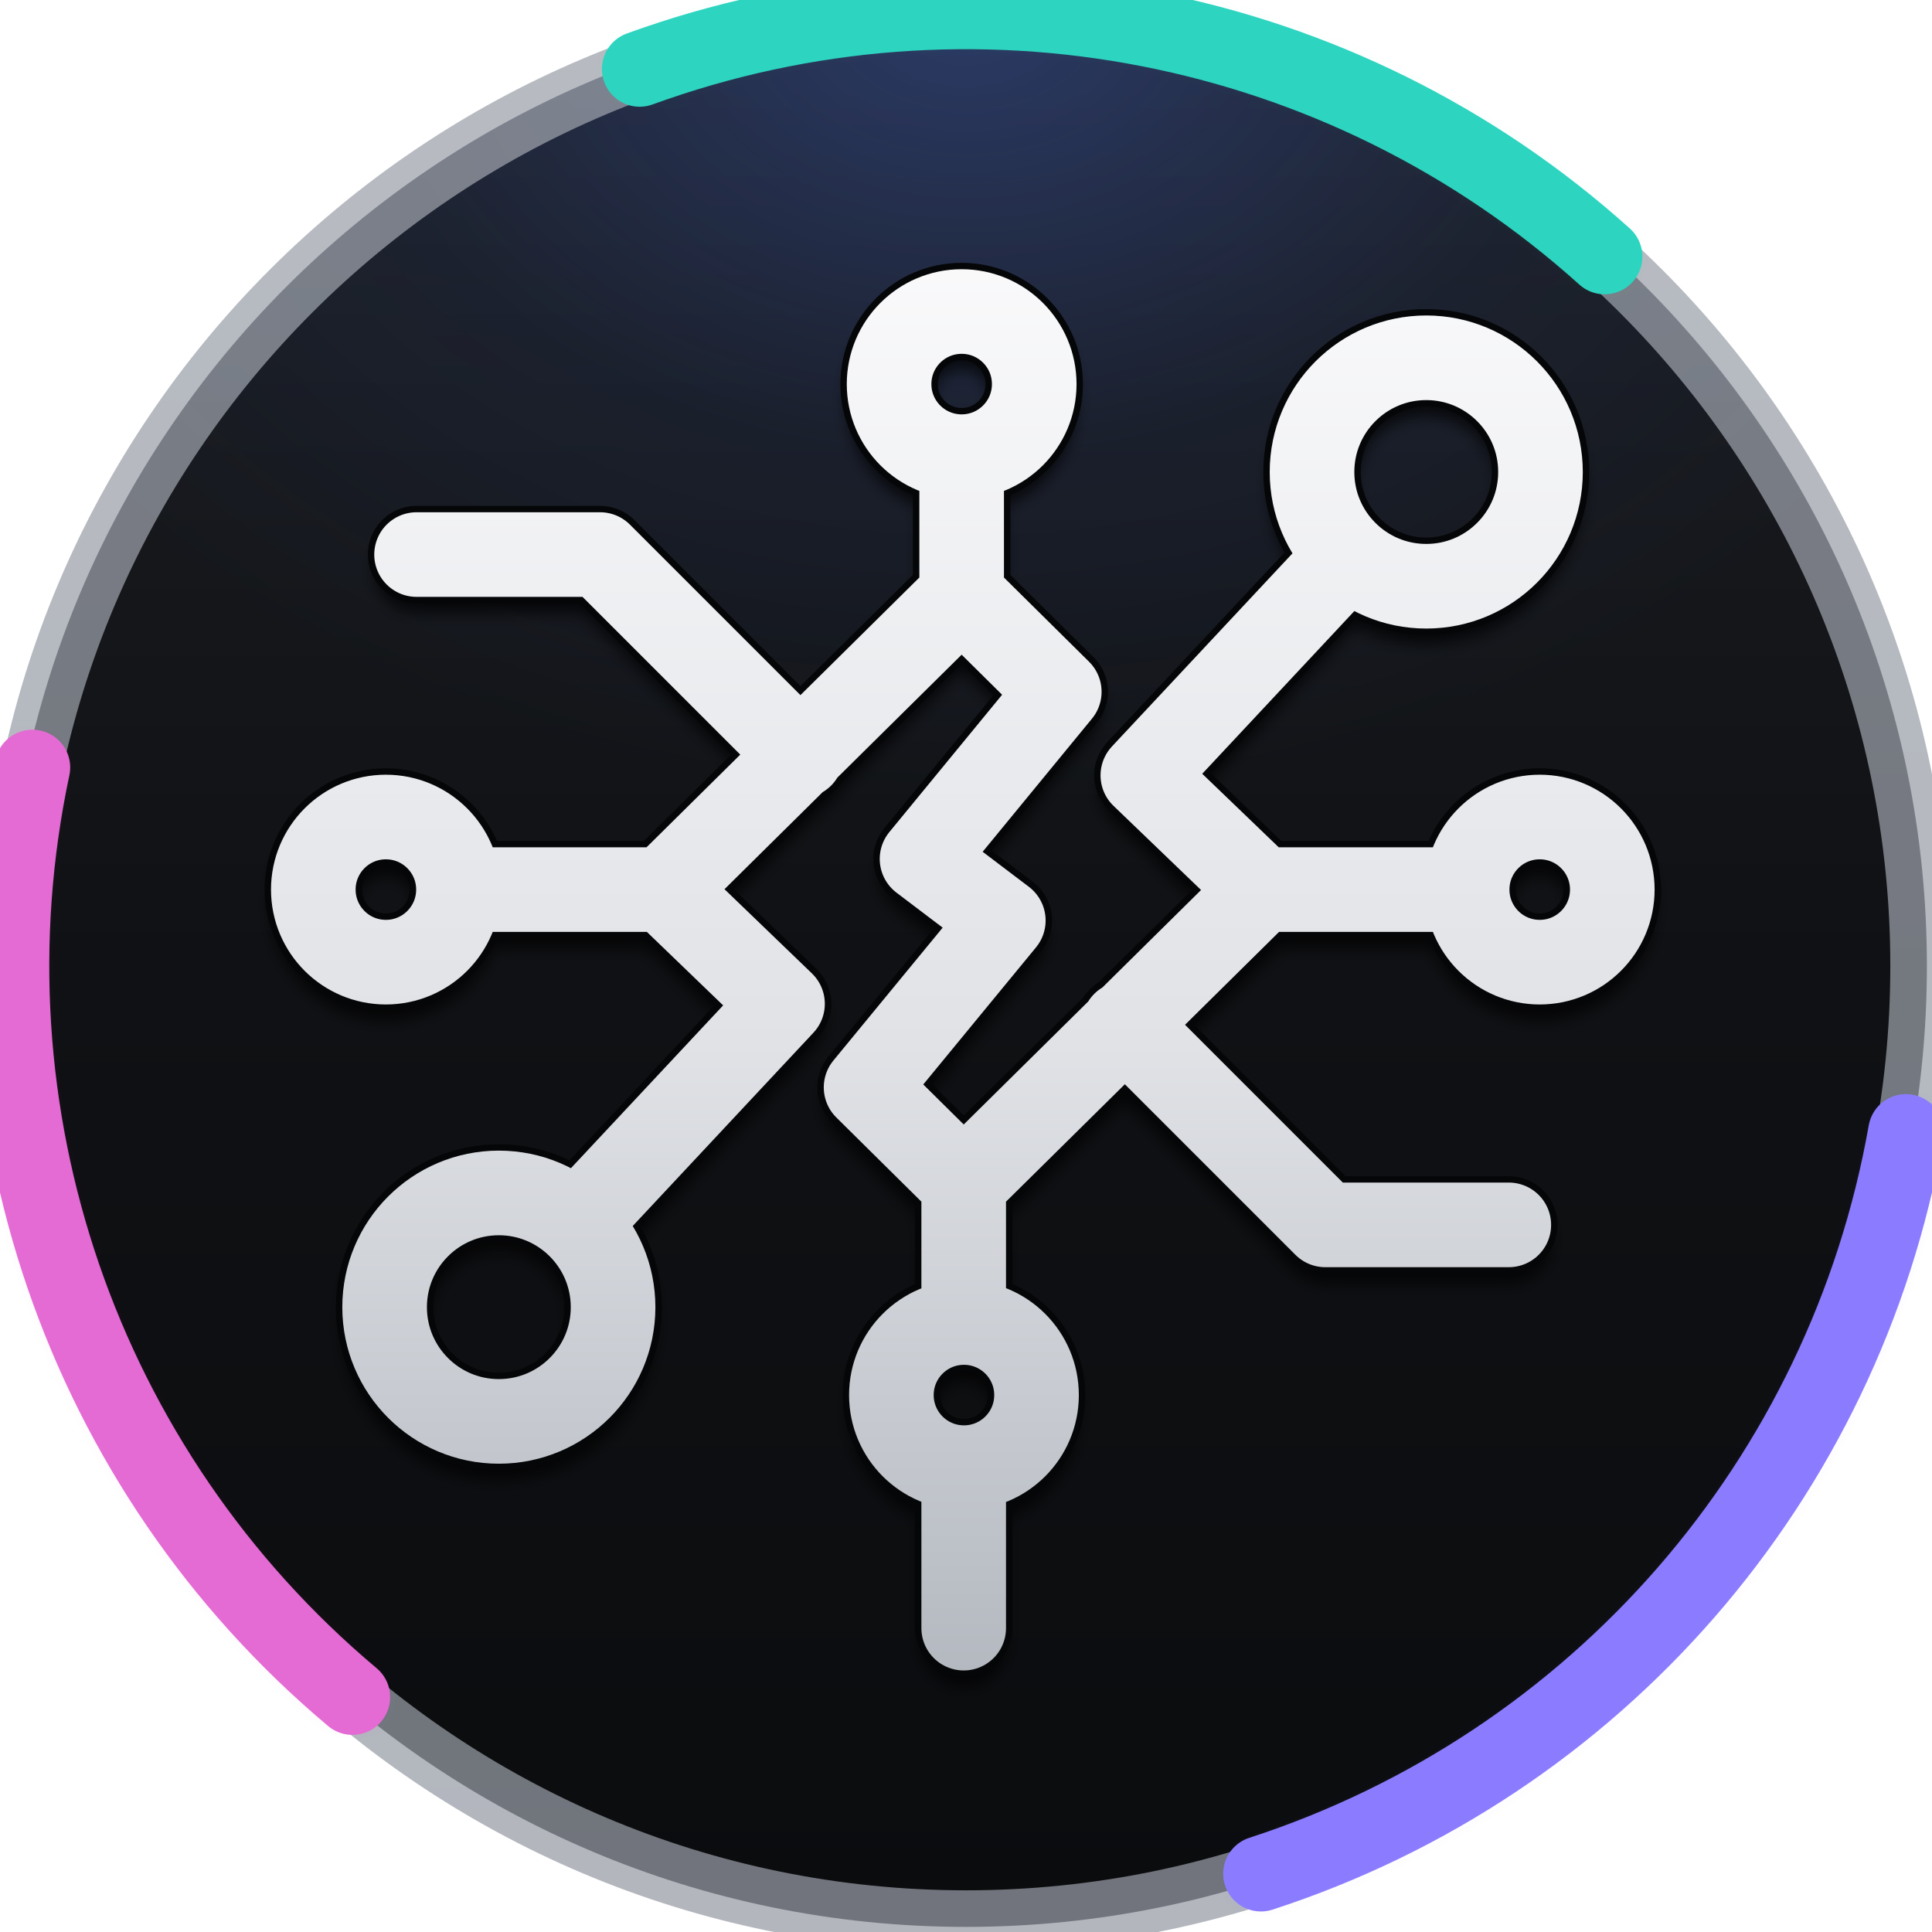
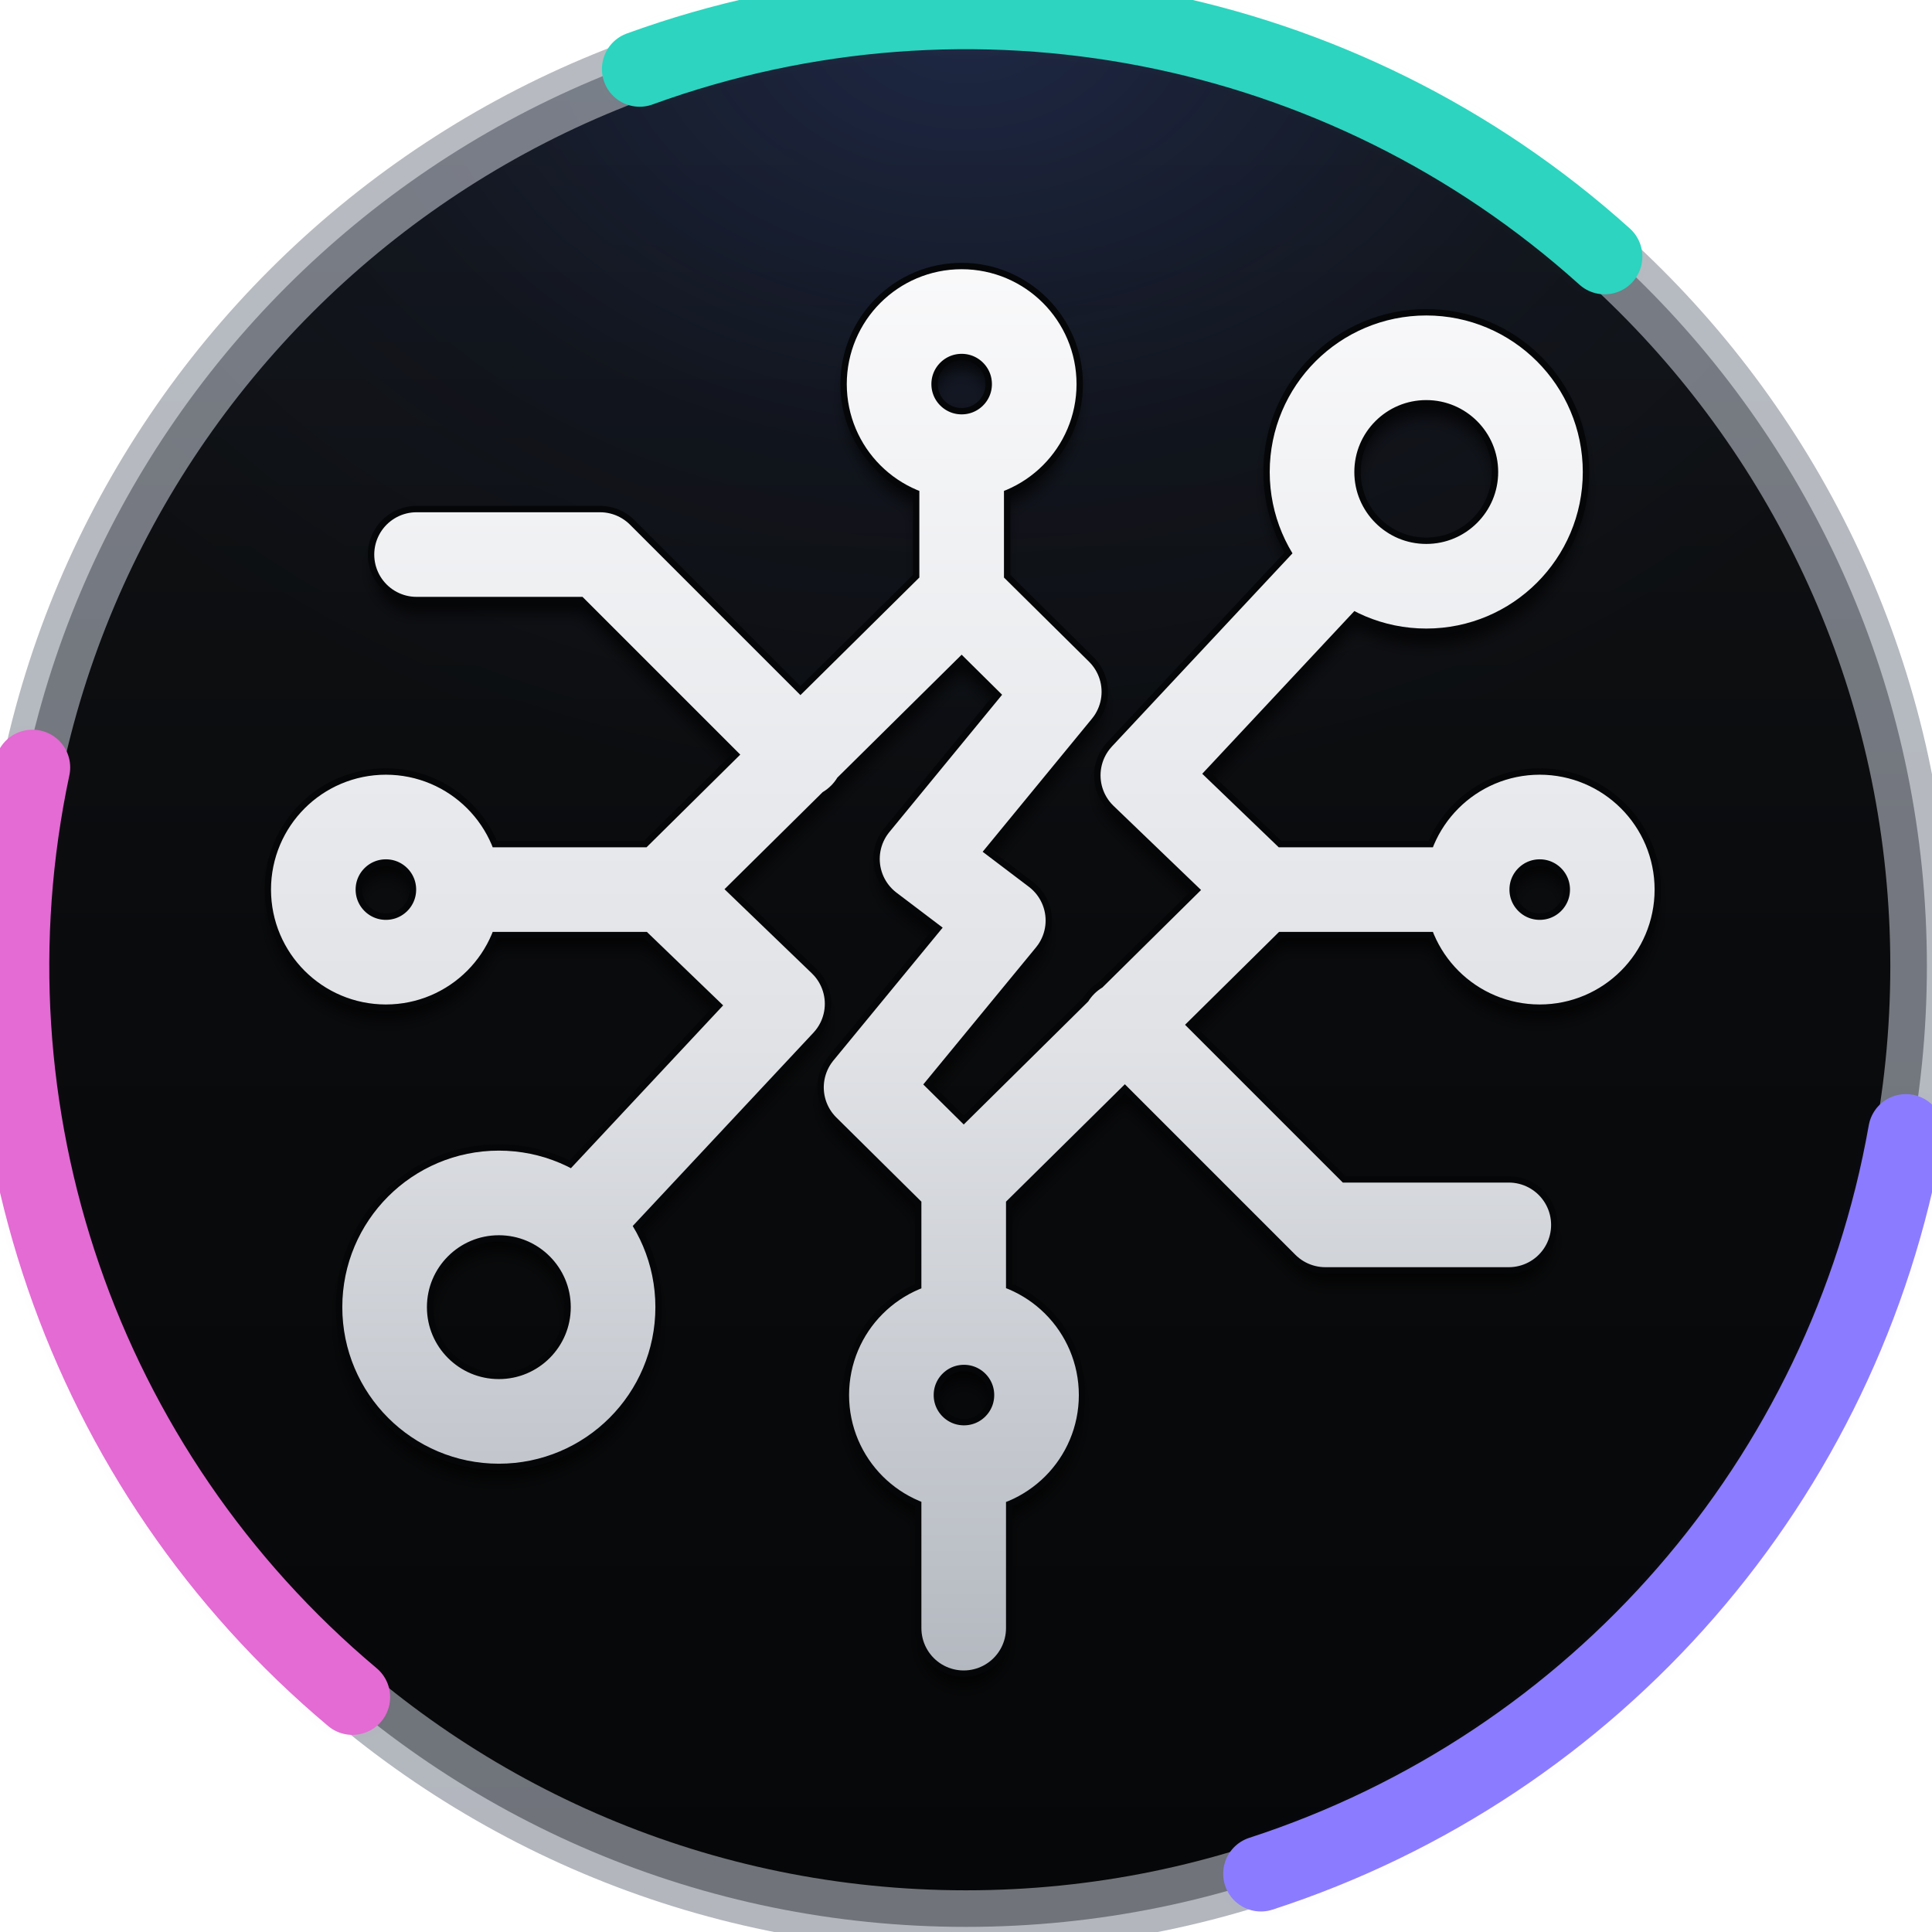
<svg xmlns="http://www.w3.org/2000/svg" width="32" height="32" viewBox="-378 -378 756 756" shape-rendering="geometricPrecision" role="img" aria-label="Botlane" class="shrink-0">
  <defs>
    <linearGradient id="_R_0_-ring" gradientUnits="userSpaceOnUse" x1="0" y1="-540" x2="0" y2="540">
      <stop offset="0" style="stop-color:#EDEEF0" />
      <stop offset="1" stop-opacity="0.62" style="stop-color:#EDEEF0" />
    </linearGradient>
-     <linearGradient id="_R_0_-arc0" gradientUnits="userSpaceOnUse" x1="-268" y1="-463.1" x2="-97.5" y2="-528.5">
+     <linearGradient id="_R_0_-arc0" gradientUnits="userSpaceOnUse" x1="-237.8" y1="-410.8" x2="-86.4" y2="-468.2">
      <stop offset="0" stop-opacity="0.5" style="stop-color:#5BDACB" />
      <stop offset="1" style="stop-color:#5BDACB" />
    </linearGradient>
-     <linearGradient id="_R_0_-arc1" gradientUnits="userSpaceOnUse" x1="220.1" y1="426.2" x2="426.5" y2="223.5">
+     <linearGradient id="_R_0_-arc1" gradientUnits="userSpaceOnUse" x1="202.5" y1="392.2" x2="392" y2="205.4">
      <stop offset="0" stop-opacity="0.5" style="stop-color:#A397FB" />
      <stop offset="1" style="stop-color:#A397FB" />
    </linearGradient>
-     <linearGradient id="_R_0_-arc2" gradientUnits="userSpaceOnUse" x1="84.1" y1="470.7" x2="-403.5" y2="248.5">
+     <linearGradient id="_R_0_-arc2" gradientUnits="userSpaceOnUse" x1="77.5" y1="433.7" x2="-372.9" y2="229.6">
      <stop offset="0" stop-opacity="0.5" style="stop-color:#E58ADA" />
      <stop offset="1" style="stop-color:#E58ADA" />
    </linearGradient>
    <linearGradient id="_R_0_-glass" gradientUnits="userSpaceOnUse" x1="0" y1="-376" x2="0" y2="376">
-       <stop offset="0" stop-color="#1C1F24" />
-       <stop offset="0.5" stop-color="#101114" />
-       <stop offset="1" stop-color="#0B0C0E" />
+       <stop offset="0" stop-color="#121417" />
+       <stop offset="0.5" stop-color="#0A0B0D" />
+       <stop offset="1" stop-color="#060708" />
    </linearGradient>
    <radialGradient id="_R_0_-fall" gradientUnits="userSpaceOnUse" cx="0" cy="0" r="1" gradientTransform="translate(0 -376) scale(432.4 312.08)">
-       <stop offset="0" stop-color="#4F7BFF" stop-opacity="0.3" />
-       <stop offset="0.55" stop-color="#4F7BFF" stop-opacity="0.07" />
+       <stop offset="0" stop-color="#4F7BFF" stop-opacity="0.2" />
+       <stop offset="0.55" stop-color="#4F7BFF" stop-opacity="0.045" />
      <stop offset="1" stop-color="#4F7BFF" stop-opacity="0" />
    </radialGradient>
    <linearGradient id="_R_0_-edge" gradientUnits="userSpaceOnUse" x1="0" y1="-376" x2="0" y2="376">
      <stop offset="0" stop-color="#fff" />
      <stop offset="0.35" stop-color="#B6BAC2" stop-opacity="0.75" />
      <stop offset="0.8" stop-color="#6C727E" stop-opacity="0.7" />
      <stop offset="1" stop-color="#C7CBD1" stop-opacity="0.9" />
    </linearGradient>
    <linearGradient id="_R_0_-metal" gradientUnits="userSpaceOnUse" x1="0" y1="-310" x2="0" y2="310">
      <stop offset="0" stop-color="#FCFCFD" />
      <stop offset="0.55" stop-color="#E0E2E6" />
      <stop offset="1" stop-color="#AEB3BB" />
    </linearGradient>
    <linearGradient id="_R_0_-beam0" gradientUnits="userSpaceOnUse" x1="-127.7" y1="-351" x2="249.9" y2="-277.6">
      <stop offset="0" stop-color="#2DD4BF" stop-opacity="0" />
      <stop offset="0.4" stop-color="#2DD4BF" />
      <stop offset="0.86" stop-color="#2DD4BF" />
      <stop offset="1" stop-color="#99EDE1" />
    </linearGradient>
    <linearGradient id="_R_0_-beam1" gradientUnits="userSpaceOnUse" x1="367.8" y1="64.9" x2="115.4" y2="355.2">
      <stop offset="0" stop-color="#8B7CFF" stop-opacity="0" />
      <stop offset="0.4" stop-color="#8B7CFF" />
      <stop offset="0.86" stop-color="#8B7CFF" />
      <stop offset="1" stop-color="#C4BCFF" />
    </linearGradient>
    <linearGradient id="_R_0_-beam2" gradientUnits="userSpaceOnUse" x1="-240.1" y1="286.1" x2="-365.3" y2="-77.7">
      <stop offset="0" stop-color="#E36BD3" stop-opacity="0" />
      <stop offset="0.4" stop-color="#E36BD3" />
      <stop offset="0.86" stop-color="#E36BD3" />
      <stop offset="1" stop-color="#F4B9EC" />
    </linearGradient>
    <filter id="_R_0_-blur" filterUnits="userSpaceOnUse" x="-378" y="-378" width="756" height="756">
      <feGaussianBlur stdDeviation="5" />
    </filter>
    <filter id="_R_0_-soft" filterUnits="userSpaceOnUse" x="-376" y="-376" width="752" height="752">
      <feGaussianBlur stdDeviation="3" />
    </filter>
    <clipPath id="_R_0_-in">
      <circle r="375" />
    </clipPath>
  </defs>
  <circle r="376" fill="url(#_R_0_-glass)" />
  <circle r="376" fill="url(#_R_0_-fall)" />
  <g clip-path="url(#_R_0_-in)" fill="none" stroke-linecap="round" stroke-linejoin="round">
    <path d="M-1.7 -199.3L-1.7 -145.1L36.5 -107.3L-17.2 -41.9L14.6 -17.8L-39.1 47.5L-0.9 85.3L-0.9 139.5M-0.9 196.3L-0.9 259.1M-1.7 -145.1L-118.2 -29.9L-198.6 -29.9M-0.9 85.3L115.7 -29.9L196.1 -29.9M-118.2 -29.9L-71.8 14.8L-152.2 100.8M115.7 -29.9L69.2 -74.6L149.6 -160.6M-215.0 -161.0L-143.2 -161.0L-64.5 -82.3M212.4 101.3L140.6 101.3L61.9 22.6M-30.1 -227.7a28.4 28.4 0 1 0 56.8 0a28.4 28.4 0 1 0 -56.8 0ZM-29.2 167.9a28.4 28.4 0 1 0 56.8 0a28.4 28.4 0 1 0 -56.8 0ZM-255.4 -29.9a28.4 28.4 0 1 0 56.8 0a28.4 28.4 0 1 0 -56.8 0ZM196.1 -29.9a28.4 28.4 0 1 0 56.8 0a28.4 28.4 0 1 0 -56.8 0ZM-227.5 133.5a44.7 44.7 0 1 0 89.4 0a44.7 44.7 0 1 0 -89.4 0ZM135.4 -193.3a44.7 44.7 0 1 0 89.4 0a44.7 44.7 0 1 0 -89.4 0Z" stroke="#000" stroke-opacity="0.75" stroke-width="33.11" transform="translate(0 6)" filter="url(#_R_0_-soft)" />
    <path d="M-1.7 -199.3L-1.7 -145.1L36.5 -107.3L-17.2 -41.9L14.6 -17.8L-39.1 47.5L-0.9 85.3L-0.9 139.5M-0.9 196.3L-0.9 259.1M-1.7 -145.1L-118.2 -29.9L-198.6 -29.9M-0.9 85.3L115.7 -29.9L196.1 -29.9M-118.2 -29.9L-71.8 14.8L-152.2 100.8M115.7 -29.9L69.2 -74.6L149.6 -160.6M-215.0 -161.0L-143.2 -161.0L-64.5 -82.3M212.4 101.3L140.6 101.3L61.9 22.6M-30.1 -227.7a28.4 28.4 0 1 0 56.8 0a28.4 28.4 0 1 0 -56.8 0ZM-29.2 167.9a28.4 28.4 0 1 0 56.8 0a28.4 28.4 0 1 0 -56.8 0ZM-255.4 -29.9a28.4 28.4 0 1 0 56.8 0a28.4 28.4 0 1 0 -56.8 0ZM196.1 -29.9a28.4 28.4 0 1 0 56.8 0a28.4 28.4 0 1 0 -56.8 0ZM-227.5 133.5a44.7 44.7 0 1 0 89.4 0a44.7 44.7 0 1 0 -89.4 0ZM135.4 -193.3a44.7 44.7 0 1 0 89.4 0a44.7 44.7 0 1 0 -89.4 0Z" stroke="#050607" stroke-width="38.11" />
    <path d="M-1.7 -199.3L-1.7 -145.1L36.5 -107.3L-17.2 -41.9L14.6 -17.8L-39.1 47.5L-0.9 85.3L-0.9 139.5M-0.9 196.3L-0.9 259.1M-1.7 -145.1L-118.2 -29.9L-198.6 -29.9M-0.9 85.3L115.7 -29.9L196.1 -29.9M-118.2 -29.9L-71.8 14.8L-152.2 100.8M115.7 -29.9L69.2 -74.6L149.6 -160.6M-215.0 -161.0L-143.2 -161.0L-64.5 -82.3M212.4 101.3L140.6 101.3L61.9 22.6M-30.1 -227.7a28.4 28.4 0 1 0 56.8 0a28.4 28.4 0 1 0 -56.8 0ZM-29.2 167.9a28.4 28.4 0 1 0 56.8 0a28.4 28.4 0 1 0 -56.8 0ZM-255.4 -29.9a28.4 28.4 0 1 0 56.8 0a28.4 28.4 0 1 0 -56.8 0ZM196.1 -29.9a28.4 28.4 0 1 0 56.8 0a28.4 28.4 0 1 0 -56.8 0ZM-227.5 133.5a44.7 44.7 0 1 0 89.4 0a44.7 44.7 0 1 0 -89.4 0ZM135.4 -193.3a44.7 44.7 0 1 0 89.4 0a44.7 44.7 0 1 0 -89.4 0Z" stroke="url(#_R_0_-metal)" stroke-width="33.11" />
  </g>
  <circle r="373.5" fill="none" stroke="url(#_R_0_-edge)" stroke-width="1" vector-effect="non-scaling-stroke" />
  <g fill="none" stroke-linecap="round">
    <g>
      <path d="M-127.7 -351A373.5 373.5 0 0 1 249.9 -277.6" stroke="#2DD4BF" stroke-opacity="0.8" stroke-width="11" filter="url(#_R_0_-blur)" />
      <path d="M-127.7 -351A373.5 373.5 0 0 1 249.9 -277.6" stroke="url(#_R_0_-beam0)" stroke-width="1.25" vector-effect="non-scaling-stroke" />
    </g>
    <g>
      <path d="M367.8 64.9A373.5 373.5 0 0 1 115.4 355.2" stroke="#8B7CFF" stroke-opacity="0.8" stroke-width="11" filter="url(#_R_0_-blur)" />
      <path d="M367.8 64.9A373.5 373.5 0 0 1 115.4 355.2" stroke="url(#_R_0_-beam1)" stroke-width="1.25" vector-effect="non-scaling-stroke" />
    </g>
    <g>
      <path d="M-240.1 286.1A373.5 373.5 0 0 1 -365.3 -77.7" stroke="#E36BD3" stroke-opacity="0.8" stroke-width="11" filter="url(#_R_0_-blur)" />
      <path d="M-240.1 286.1A373.5 373.5 0 0 1 -365.3 -77.7" stroke="url(#_R_0_-beam2)" stroke-width="1.25" vector-effect="non-scaling-stroke" />
    </g>
  </g>
</svg>
